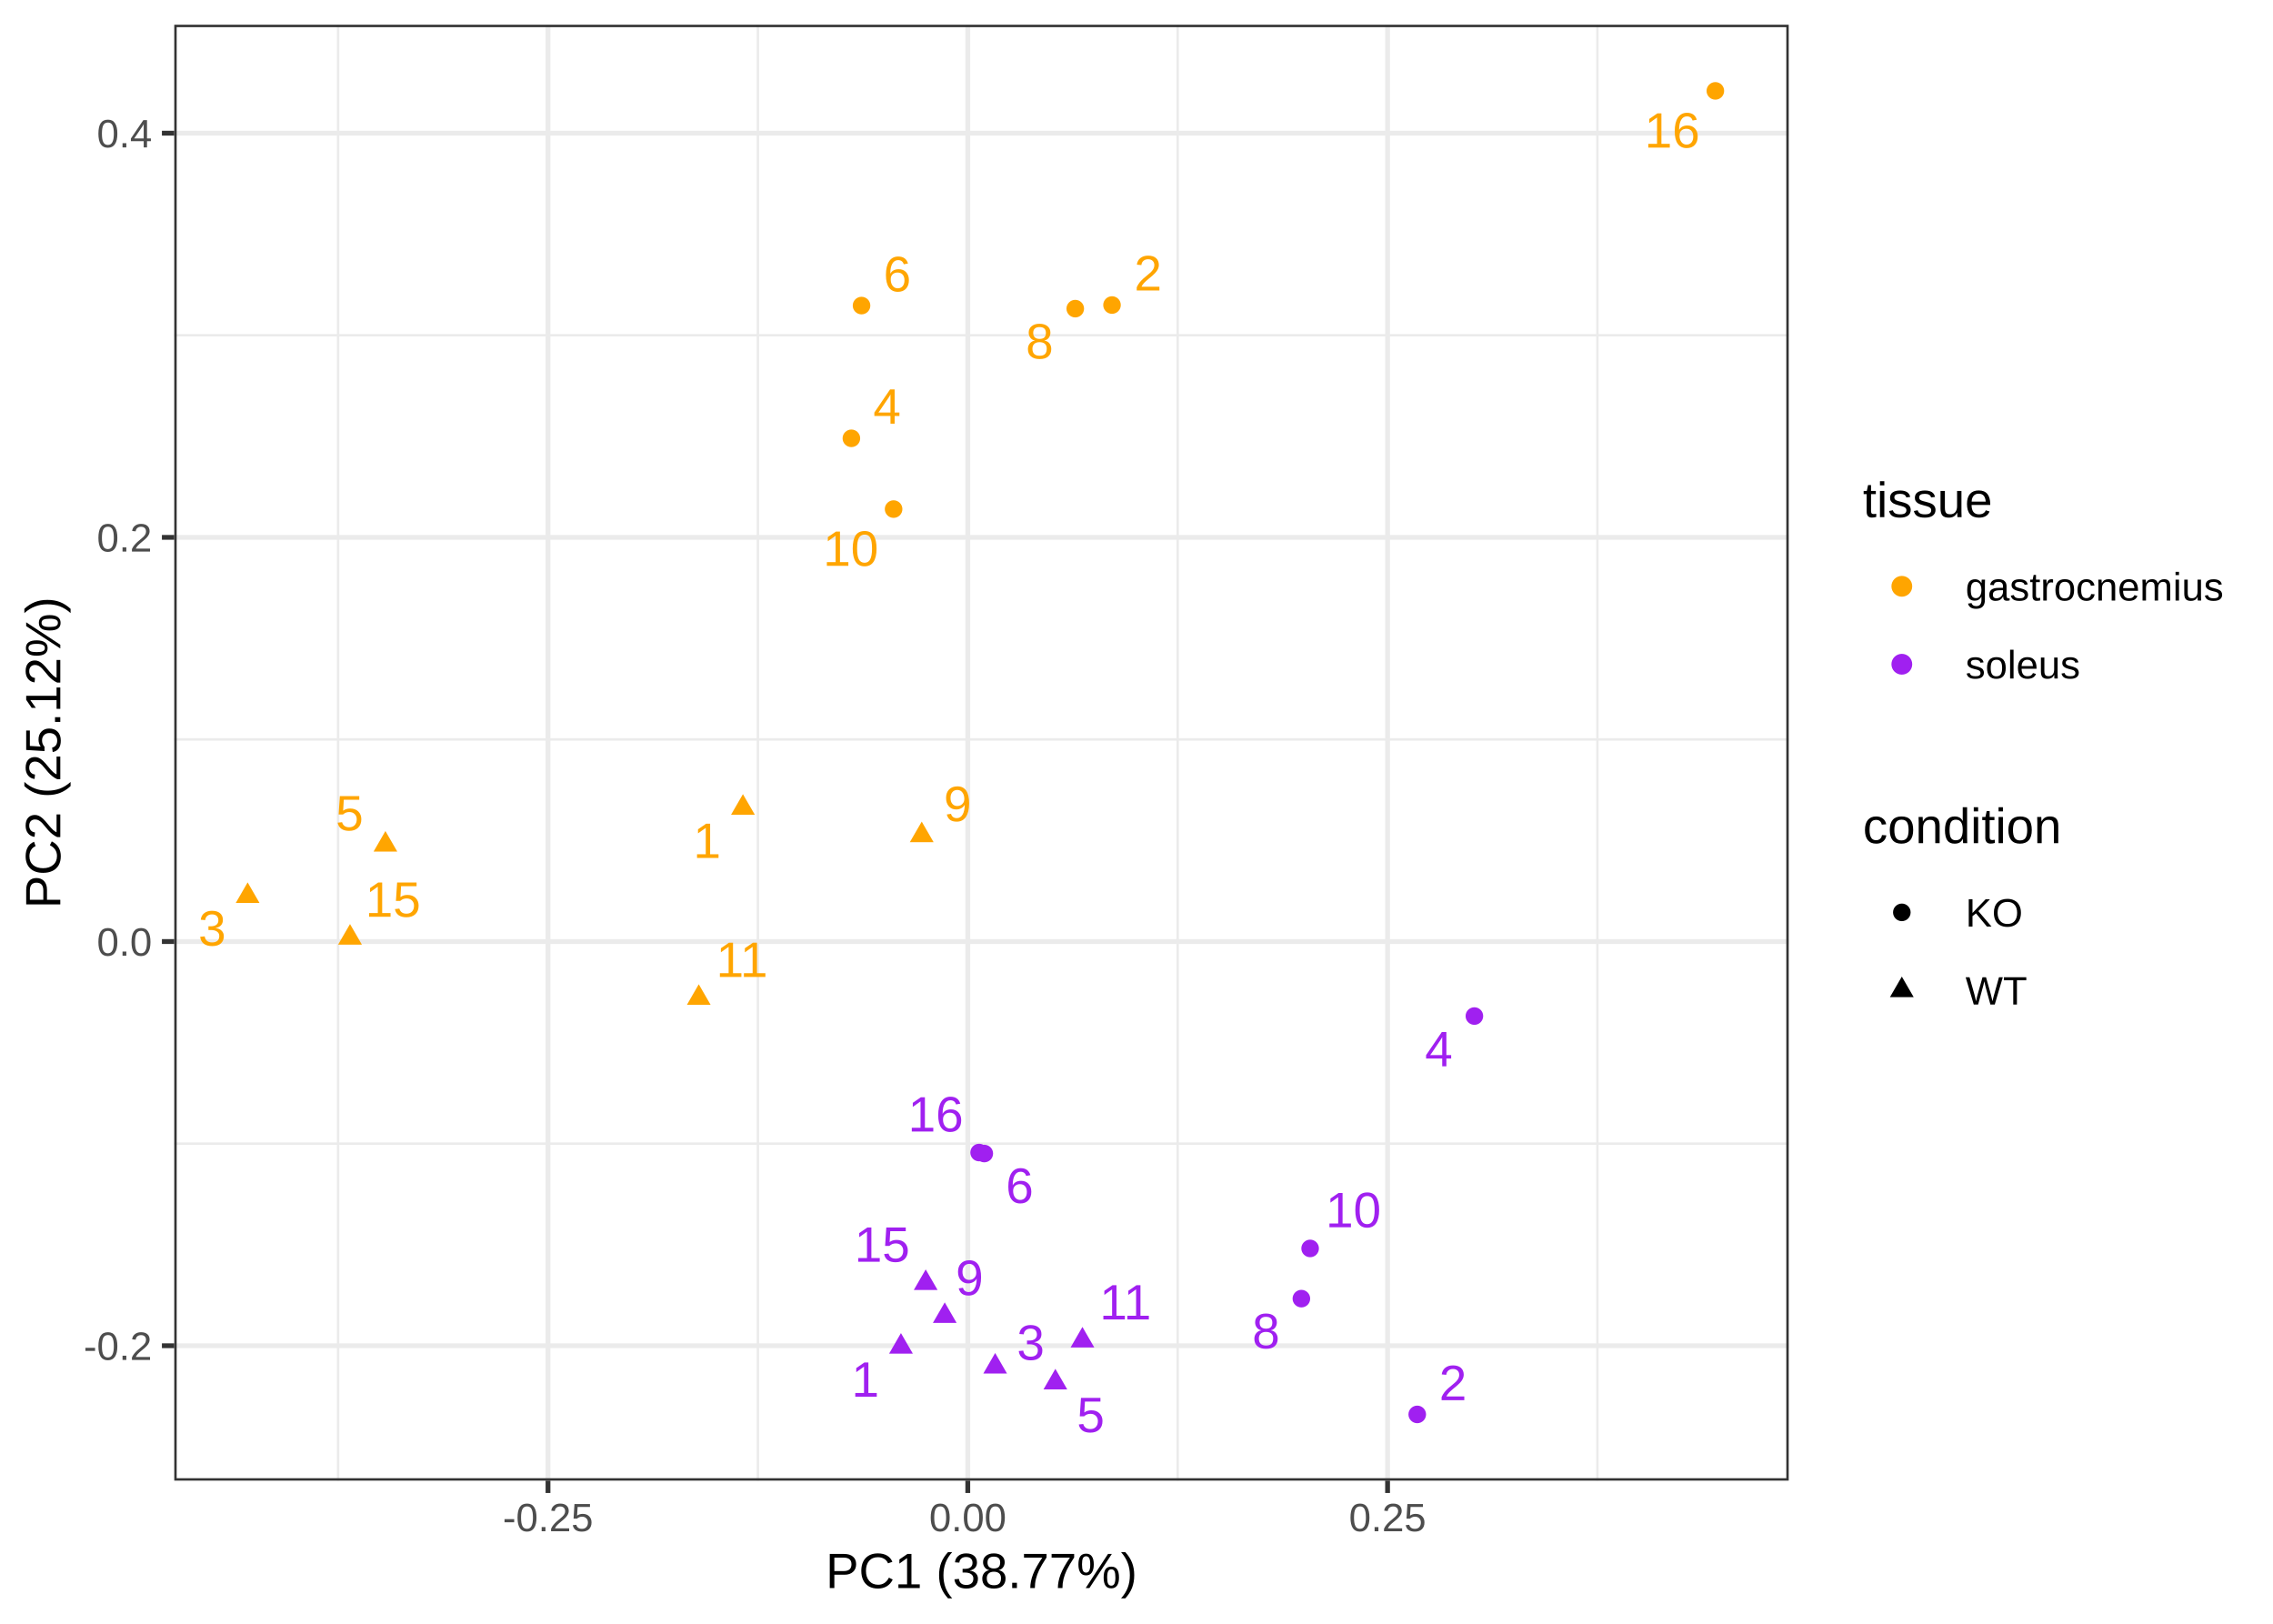
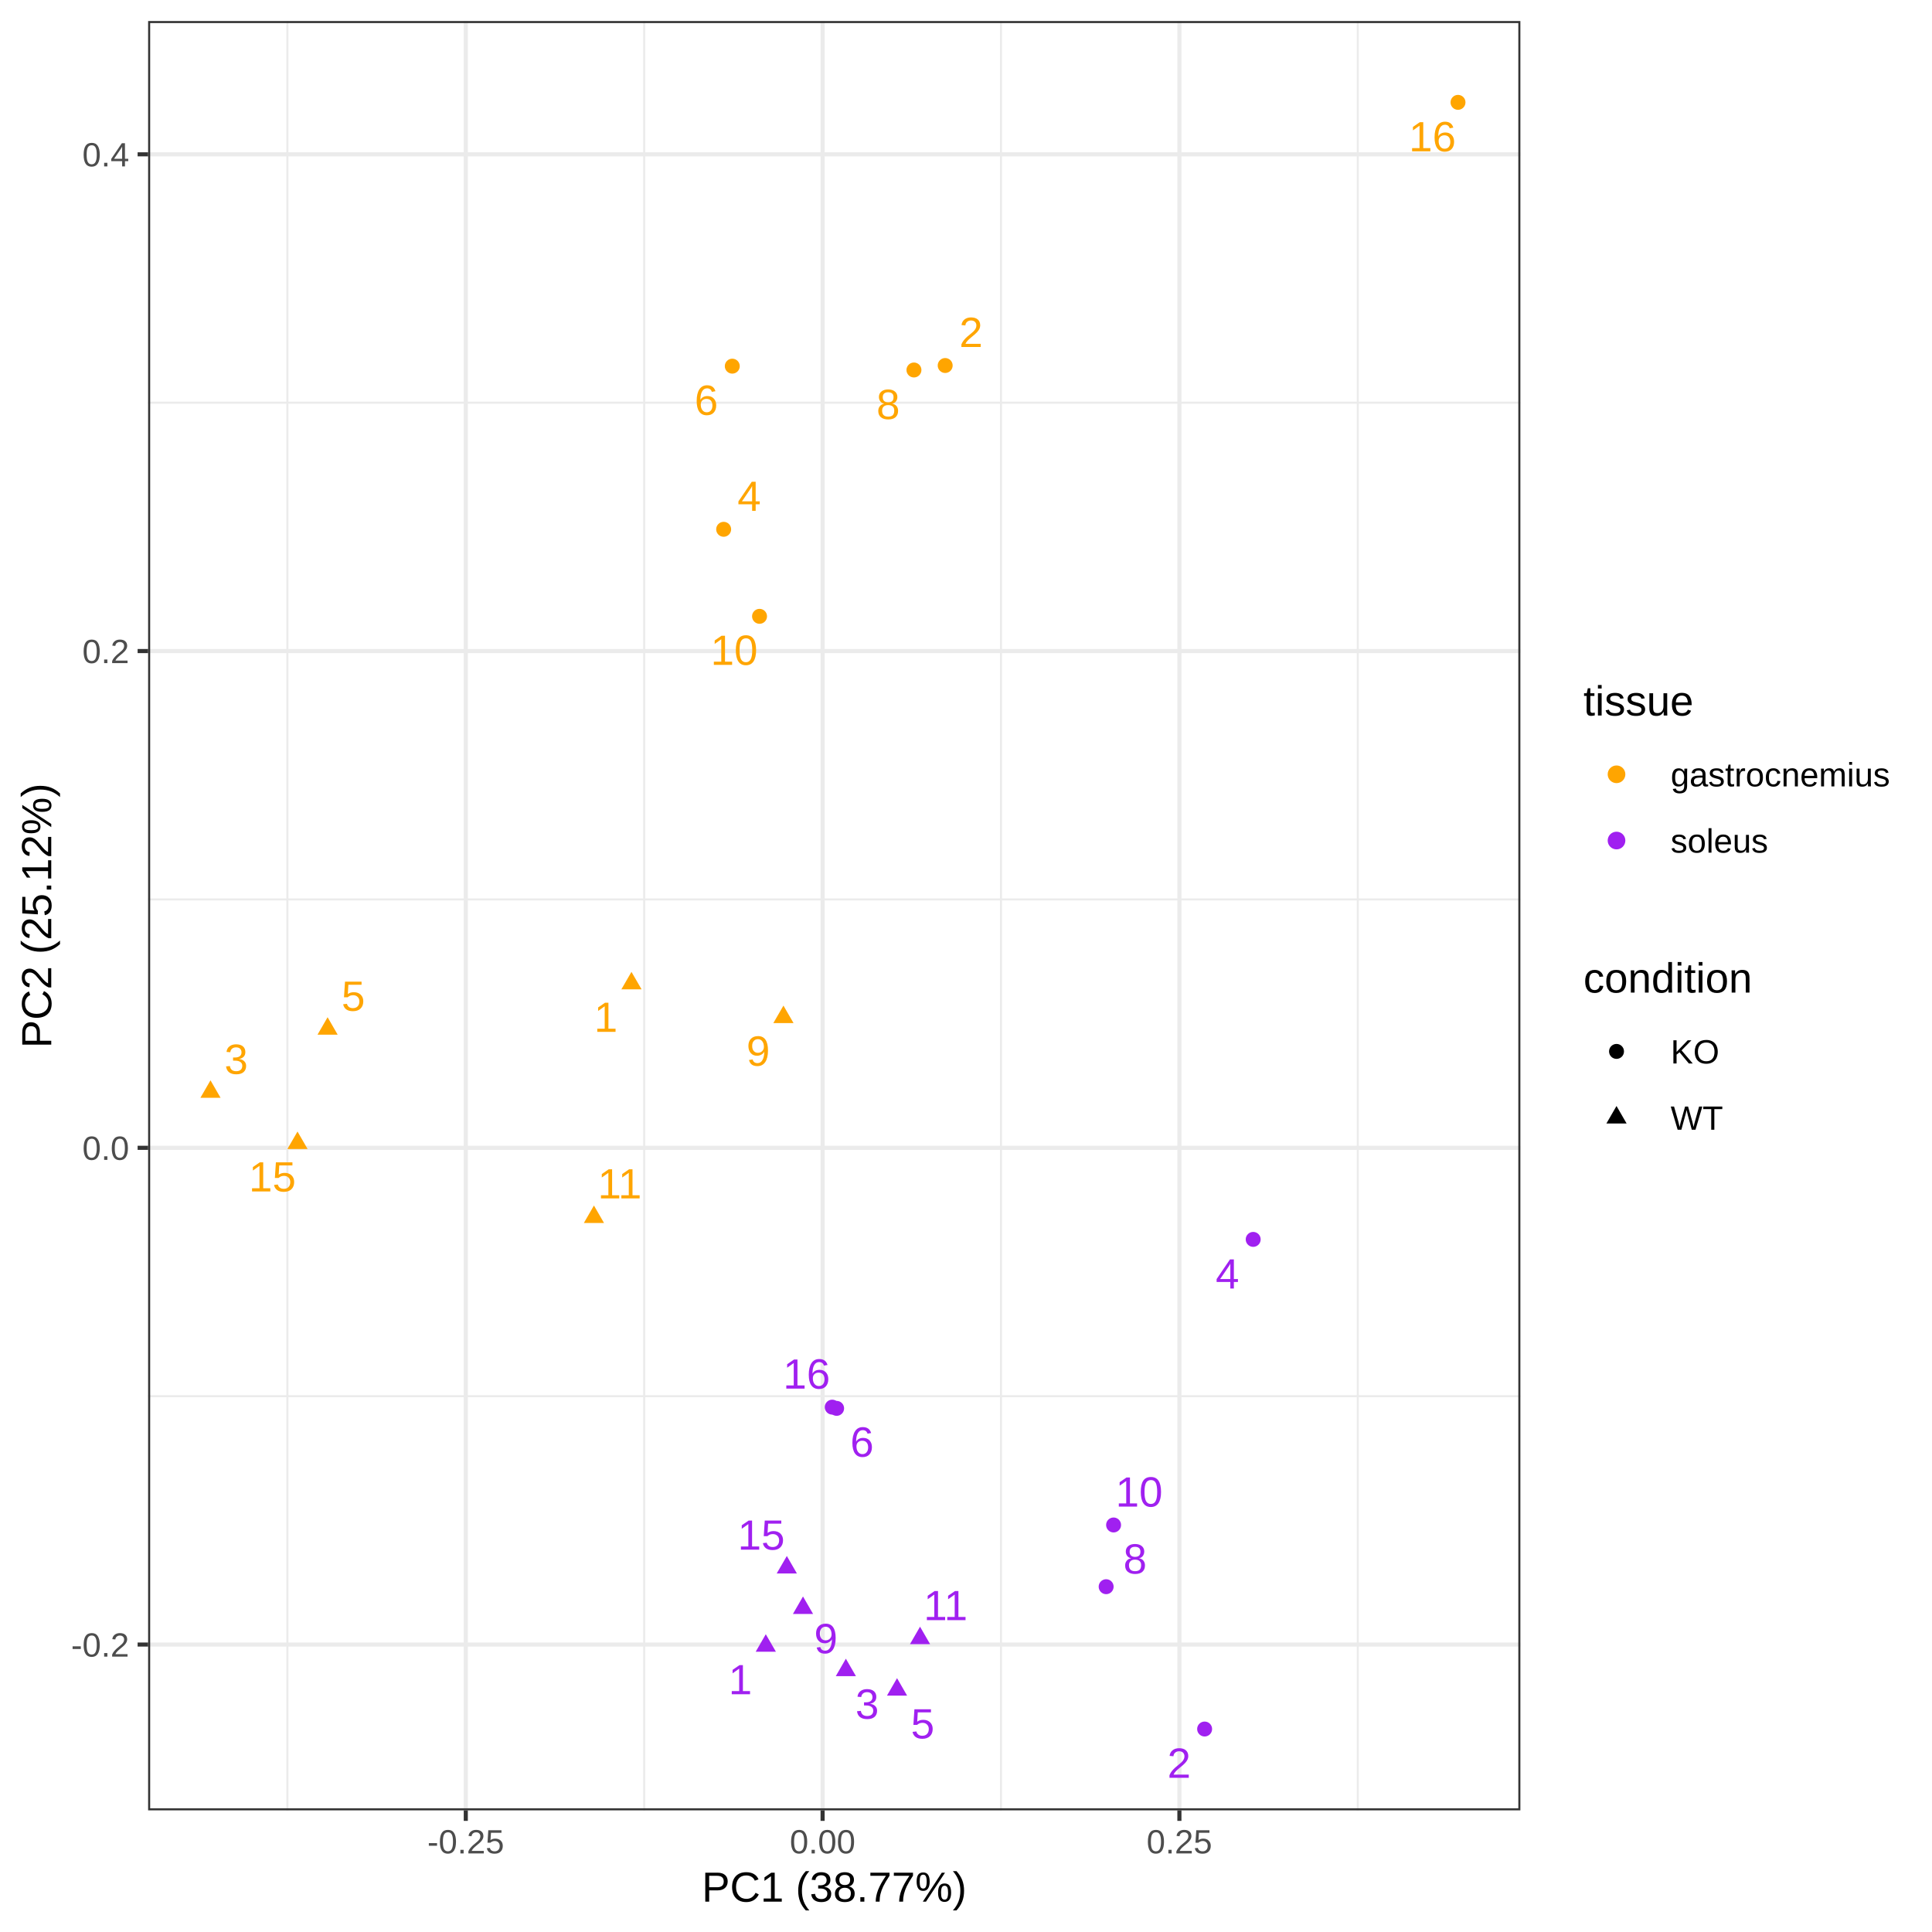
- <svg xmlns="http://www.w3.org/2000/svg" class="svglite" width="504.00pt" height="360.00pt" viewBox="0 0 504.00 360.00">
+ <svg xmlns="http://www.w3.org/2000/svg" class="svglite" width="504.00pt" height="504.00pt" viewBox="0 0 504.00 504.00">
  <defs>
    <style type="text/css">
    .svglite line, .svglite polyline, .svglite polygon, .svglite path, .svglite rect, .svglite circle {
      fill: none;
      stroke: #000000;
      stroke-linecap: round;
      stroke-linejoin: round;
      stroke-miterlimit: 10.00;
    }
    .svglite text {
      white-space: pre;
    }
  </style>
  </defs>
  <rect width="100%" height="100%" style="stroke: none; fill: #FFFFFF;" />
  <defs>
-     <clipPath id="cpMC4wMHw1MDQuMDB8MC4wMHwzNjAuMDA=">
-       <rect x="0.00" y="0.00" width="504.00" height="360.00" />
+     <clipPath id="cpMC4wMHw1MDQuMDB8MC4wMHw1MDQuMDA=">
+       <rect x="0.00" y="0.00" width="504.00" height="504.00" />
    </clipPath>
  </defs>
-   <g clip-path="url(#cpMC4wMHw1MDQuMDB8MC4wMHwzNjAuMDA=)">
-     <rect x="0" y="0.00" width="504.00" height="360.00" style="stroke-width: 1.07; stroke: #FFFFFF; fill: #FFFFFF;" />
+   <g clip-path="url(#cpMC4wMHw1MDQuMDB8MC4wMHw1MDQuMDA=)">
+     <rect x="0" y="0.00" width="504.00" height="504.00" style="stroke-width: 1.07; stroke: #FFFFFF; fill: #FFFFFF;" />
  </g>
  <defs>
-     <clipPath id="cpMzguNjR8Mzk2LjYyfDUuNDh8MzI4LjI3">
-       <rect x="38.64" y="5.48" width="357.98" height="322.79" />
+     <clipPath id="cpMzguNjR8Mzk2LjYyfDUuNDh8NDcyLjI3">
+       <rect x="38.64" y="5.48" width="357.98" height="466.79" />
    </clipPath>
  </defs>
-   <g clip-path="url(#cpMzguNjR8Mzk2LjYyfDUuNDh8MzI4LjI3)">
-     <rect x="38.64" y="5.48" width="357.98" height="322.79" style="stroke-width: 1.07; stroke: none; fill: #FFFFFF;" />
-     <polyline points="38.64,253.55 396.62,253.55 " style="stroke-width: 0.53; stroke: #EBEBEB; stroke-linecap: butt;" />
-     <polyline points="38.64,163.94 396.62,163.94 " style="stroke-width: 0.53; stroke: #EBEBEB; stroke-linecap: butt;" />
-     <polyline points="38.64,74.33 396.62,74.33 " style="stroke-width: 0.53; stroke: #EBEBEB; stroke-linecap: butt;" />
-     <polyline points="74.97,328.27 74.97,5.48 " style="stroke-width: 0.53; stroke: #EBEBEB; stroke-linecap: butt;" />
-     <polyline points="168.05,328.27 168.05,5.48 " style="stroke-width: 0.53; stroke: #EBEBEB; stroke-linecap: butt;" />
-     <polyline points="261.13,328.27 261.13,5.48 " style="stroke-width: 0.53; stroke: #EBEBEB; stroke-linecap: butt;" />
-     <polyline points="354.20,328.27 354.20,5.48 " style="stroke-width: 0.53; stroke: #EBEBEB; stroke-linecap: butt;" />
-     <polyline points="38.64,298.36 396.62,298.36 " style="stroke-width: 1.07; stroke: #EBEBEB; stroke-linecap: butt;" />
-     <polyline points="38.64,208.75 396.62,208.75 " style="stroke-width: 1.07; stroke: #EBEBEB; stroke-linecap: butt;" />
-     <polyline points="38.64,119.14 396.62,119.14 " style="stroke-width: 1.07; stroke: #EBEBEB; stroke-linecap: butt;" />
-     <polyline points="38.64,29.53 396.62,29.53 " style="stroke-width: 1.07; stroke: #EBEBEB; stroke-linecap: butt;" />
-     <polyline points="121.51,328.27 121.51,5.48 " style="stroke-width: 1.07; stroke: #EBEBEB; stroke-linecap: butt;" />
-     <polyline points="214.59,328.27 214.59,5.48 " style="stroke-width: 1.07; stroke: #EBEBEB; stroke-linecap: butt;" />
-     <polyline points="307.67,328.27 307.67,5.48 " style="stroke-width: 1.07; stroke: #EBEBEB; stroke-linecap: butt;" />
-     <polygon points="164.73,176.07 167.37,180.63 162.10,180.63 " style="stroke-width: 0.71; stroke: none; fill: #FFA500;" />
-     <polygon points="54.91,195.63 57.54,200.19 52.28,200.19 " style="stroke-width: 0.71; stroke: none; fill: #FFA500;" />
-     <polygon points="85.46,184.25 88.09,188.81 82.83,188.81 " style="stroke-width: 0.71; stroke: none; fill: #FFA500;" />
-     <polygon points="204.38,182.16 207.01,186.72 201.74,186.72 " style="stroke-width: 0.71; stroke: none; fill: #FFA500;" />
-     <polygon points="154.94,218.22 157.57,222.78 152.31,222.78 " style="stroke-width: 0.71; stroke: none; fill: #FFA500;" />
-     <polygon points="77.61,204.87 80.24,209.43 74.97,209.43 " style="stroke-width: 0.71; stroke: none; fill: #FFA500;" />
-     <circle cx="246.57" cy="67.63" r="1.95" style="stroke-width: 0.71; stroke: none; fill: #FFA500;" />
-     <circle cx="188.78" cy="97.18" r="1.95" style="stroke-width: 0.71; stroke: none; fill: #FFA500;" />
-     <circle cx="191.03" cy="67.75" r="1.95" style="stroke-width: 0.71; stroke: none; fill: #FFA500;" />
-     <circle cx="238.42" cy="68.43" r="1.95" style="stroke-width: 0.71; stroke: none; fill: #FFA500;" />
-     <circle cx="198.14" cy="112.87" r="1.95" style="stroke-width: 0.71; stroke: none; fill: #FFA500;" />
-     <circle cx="380.35" cy="20.15" r="1.95" style="stroke-width: 0.71; stroke: none; fill: #FFA500;" />
-     <polygon points="199.77,295.56 202.41,300.12 197.14,300.12 " style="stroke-width: 0.71; stroke: none; fill: #A020F0;" />
-     <polygon points="220.66,299.97 223.29,304.53 218.03,304.53 " style="stroke-width: 0.71; stroke: none; fill: #A020F0;" />
-     <polygon points="234.01,303.48 236.64,308.04 231.38,308.04 " style="stroke-width: 0.71; stroke: none; fill: #A020F0;" />
-     <polygon points="209.48,288.75 212.11,293.30 206.85,293.30 " style="stroke-width: 0.71; stroke: none; fill: #A020F0;" />
-     <polygon points="240.01,294.19 242.64,298.75 237.38,298.75 " style="stroke-width: 0.71; stroke: none; fill: #A020F0;" />
-     <polygon points="205.26,281.44 207.89,286.00 202.62,286.00 " style="stroke-width: 0.71; stroke: none; fill: #A020F0;" />
-     <circle cx="314.25" cy="313.59" r="1.95" style="stroke-width: 0.71; stroke: none; fill: #A020F0;" />
-     <circle cx="326.92" cy="225.27" r="1.95" style="stroke-width: 0.71; stroke: none; fill: #A020F0;" />
-     <circle cx="218.25" cy="255.75" r="1.95" style="stroke-width: 0.71; stroke: none; fill: #A020F0;" />
-     <circle cx="288.56" cy="287.92" r="1.95" style="stroke-width: 0.71; stroke: none; fill: #A020F0;" />
-     <circle cx="290.50" cy="276.79" r="1.95" style="stroke-width: 0.71; stroke: none; fill: #A020F0;" />
-     <circle cx="217.10" cy="255.53" r="1.95" style="stroke-width: 0.71; stroke: none; fill: #A020F0;" />
-     <text x="156.78" y="190.22" text-anchor="middle" style="font-size: 11.04px;fill: #FFA500; font-family: &quot;Arial&quot;;" textLength="6.13px" lengthAdjust="spacingAndGlyphs">1</text>
-     <text x="47.04" y="209.65" text-anchor="middle" style="font-size: 11.04px;fill: #FFA500; font-family: &quot;Arial&quot;;" textLength="6.13px" lengthAdjust="spacingAndGlyphs">3</text>
-     <text x="77.50" y="184.10" text-anchor="middle" style="font-size: 11.04px;fill: #FFA500; font-family: &quot;Arial&quot;;" textLength="6.13px" lengthAdjust="spacingAndGlyphs">5</text>
-     <text x="212.33" y="182.06" text-anchor="middle" style="font-size: 11.04px;fill: #FFA500; font-family: &quot;Arial&quot;;" textLength="6.13px" lengthAdjust="spacingAndGlyphs">9</text>
-     <text x="164.51" y="216.59" text-anchor="middle" style="font-size: 11.04px;fill: #FFA500; font-family: &quot;Arial&quot;;" textLength="12.27px" lengthAdjust="spacingAndGlyphs">11</text>
-     <text x="87.13" y="203.26" text-anchor="middle" style="font-size: 11.04px;fill: #FFA500; font-family: &quot;Arial&quot;;" textLength="12.27px" lengthAdjust="spacingAndGlyphs">15</text>
-     <text x="254.56" y="64.40" text-anchor="middle" style="font-size: 11.04px;fill: #FFA500; font-family: &quot;Arial&quot;;" textLength="6.13px" lengthAdjust="spacingAndGlyphs">2</text>
-     <text x="196.69" y="93.94" text-anchor="middle" style="font-size: 11.04px;fill: #FFA500; font-family: &quot;Arial&quot;;" textLength="6.13px" lengthAdjust="spacingAndGlyphs">4</text>
-     <text x="198.95" y="64.59" text-anchor="middle" style="font-size: 11.04px;fill: #FFA500; font-family: &quot;Arial&quot;;" textLength="6.13px" lengthAdjust="spacingAndGlyphs">6</text>
-     <text x="230.51" y="79.50" text-anchor="middle" style="font-size: 11.04px;fill: #FFA500; font-family: &quot;Arial&quot;;" textLength="6.13px" lengthAdjust="spacingAndGlyphs">8</text>
-     <text x="188.64" y="125.45" text-anchor="middle" style="font-size: 11.04px;fill: #FFA500; font-family: &quot;Arial&quot;;" textLength="12.27px" lengthAdjust="spacingAndGlyphs">10</text>
-     <text x="370.78" y="32.73" text-anchor="middle" style="font-size: 11.04px;fill: #FFA500; font-family: &quot;Arial&quot;;" textLength="12.27px" lengthAdjust="spacingAndGlyphs">16</text>
-     <text x="191.87" y="309.67" text-anchor="middle" style="font-size: 11.04px;fill: #A020F0; font-family: &quot;Arial&quot;;" textLength="6.13px" lengthAdjust="spacingAndGlyphs">1</text>
-     <text x="228.54" y="301.49" text-anchor="middle" style="font-size: 11.04px;fill: #A020F0; font-family: &quot;Arial&quot;;" textLength="6.13px" lengthAdjust="spacingAndGlyphs">3</text>
-     <text x="241.84" y="317.52" text-anchor="middle" style="font-size: 11.04px;fill: #A020F0; font-family: &quot;Arial&quot;;" textLength="6.13px" lengthAdjust="spacingAndGlyphs">5</text>
-     <text x="214.98" y="287.13" text-anchor="middle" style="font-size: 11.04px;fill: #A020F0; font-family: &quot;Arial&quot;;" textLength="6.13px" lengthAdjust="spacingAndGlyphs">9</text>
-     <text x="249.54" y="292.54" text-anchor="middle" style="font-size: 11.04px;fill: #A020F0; font-family: &quot;Arial&quot;;" textLength="12.27px" lengthAdjust="spacingAndGlyphs">11</text>
-     <text x="195.60" y="279.74" text-anchor="middle" style="font-size: 11.04px;fill: #A020F0; font-family: &quot;Arial&quot;;" textLength="12.27px" lengthAdjust="spacingAndGlyphs">15</text>
-     <text x="322.16" y="310.44" text-anchor="middle" style="font-size: 11.04px;fill: #A020F0; font-family: &quot;Arial&quot;;" textLength="6.13px" lengthAdjust="spacingAndGlyphs">2</text>
-     <text x="319.03" y="236.41" text-anchor="middle" style="font-size: 11.04px;fill: #A020F0; font-family: &quot;Arial&quot;;" textLength="6.13px" lengthAdjust="spacingAndGlyphs">4</text>
-     <text x="226.09" y="266.71" text-anchor="middle" style="font-size: 11.04px;fill: #A020F0; font-family: &quot;Arial&quot;;" textLength="6.13px" lengthAdjust="spacingAndGlyphs">6</text>
-     <text x="280.72" y="298.94" text-anchor="middle" style="font-size: 11.04px;fill: #A020F0; font-family: &quot;Arial&quot;;" textLength="6.13px" lengthAdjust="spacingAndGlyphs">8</text>
-     <text x="300.08" y="272.09" text-anchor="middle" style="font-size: 11.04px;fill: #A020F0; font-family: &quot;Arial&quot;;" textLength="12.27px" lengthAdjust="spacingAndGlyphs">10</text>
-     <text x="207.47" y="250.87" text-anchor="middle" style="font-size: 11.04px;fill: #A020F0; font-family: &quot;Arial&quot;;" textLength="12.27px" lengthAdjust="spacingAndGlyphs">16</text>
-     <rect x="38.64" y="5.48" width="357.98" height="322.79" style="stroke-width: 1.07; stroke: #333333;" />
+   <g clip-path="url(#cpMzguNjR8Mzk2LjYyfDUuNDh8NDcyLjI3)">
+     <rect x="38.64" y="5.48" width="357.98" height="466.79" style="stroke-width: 1.07; stroke: none; fill: #FFFFFF;" />
+     <polyline points="38.64,364.22 396.62,364.22 " style="stroke-width: 0.53; stroke: #EBEBEB; stroke-linecap: butt;" />
+     <polyline points="38.64,234.63 396.62,234.63 " style="stroke-width: 0.53; stroke: #EBEBEB; stroke-linecap: butt;" />
+     <polyline points="38.64,105.05 396.62,105.05 " style="stroke-width: 0.53; stroke: #EBEBEB; stroke-linecap: butt;" />
+     <polyline points="74.97,472.27 74.97,5.48 " style="stroke-width: 0.53; stroke: #EBEBEB; stroke-linecap: butt;" />
+     <polyline points="168.05,472.27 168.05,5.48 " style="stroke-width: 0.53; stroke: #EBEBEB; stroke-linecap: butt;" />
+     <polyline points="261.13,472.27 261.13,5.48 " style="stroke-width: 0.53; stroke: #EBEBEB; stroke-linecap: butt;" />
+     <polyline points="354.20,472.27 354.20,5.48 " style="stroke-width: 0.53; stroke: #EBEBEB; stroke-linecap: butt;" />
+     <polyline points="38.64,429.01 396.62,429.01 " style="stroke-width: 1.07; stroke: #EBEBEB; stroke-linecap: butt;" />
+     <polyline points="38.64,299.43 396.62,299.43 " style="stroke-width: 1.07; stroke: #EBEBEB; stroke-linecap: butt;" />
+     <polyline points="38.64,169.84 396.62,169.84 " style="stroke-width: 1.07; stroke: #EBEBEB; stroke-linecap: butt;" />
+     <polyline points="38.64,40.26 396.62,40.26 " style="stroke-width: 1.07; stroke: #EBEBEB; stroke-linecap: butt;" />
+     <polyline points="121.51,472.27 121.51,5.48 " style="stroke-width: 1.07; stroke: #EBEBEB; stroke-linecap: butt;" />
+     <polyline points="214.59,472.27 214.59,5.48 " style="stroke-width: 1.07; stroke: #EBEBEB; stroke-linecap: butt;" />
+     <polyline points="307.67,472.27 307.67,5.48 " style="stroke-width: 1.07; stroke: #EBEBEB; stroke-linecap: butt;" />
+     <polygon points="164.73,253.53 167.37,258.09 162.10,258.09 " style="stroke-width: 0.71; stroke: none; fill: #FFA500;" />
+     <polygon points="54.91,281.82 57.54,286.38 52.28,286.38 " style="stroke-width: 0.71; stroke: none; fill: #FFA500;" />
+     <polygon points="85.46,265.36 88.09,269.92 82.83,269.92 " style="stroke-width: 0.71; stroke: none; fill: #FFA500;" />
+     <polygon points="204.38,262.33 207.01,266.89 201.74,266.89 " style="stroke-width: 0.71; stroke: none; fill: #FFA500;" />
+     <polygon points="154.94,314.48 157.57,319.04 152.31,319.04 " style="stroke-width: 0.71; stroke: none; fill: #FFA500;" />
+     <polygon points="77.61,295.18 80.24,299.74 74.97,299.74 " style="stroke-width: 0.71; stroke: none; fill: #FFA500;" />
+     <circle cx="246.57" cy="95.35" r="1.95" style="stroke-width: 0.71; stroke: none; fill: #FFA500;" />
+     <circle cx="188.78" cy="138.08" r="1.95" style="stroke-width: 0.71; stroke: none; fill: #FFA500;" />
+     <circle cx="191.03" cy="95.52" r="1.95" style="stroke-width: 0.71; stroke: none; fill: #FFA500;" />
+     <circle cx="238.42" cy="96.52" r="1.95" style="stroke-width: 0.71; stroke: none; fill: #FFA500;" />
+     <circle cx="198.14" cy="160.78" r="1.95" style="stroke-width: 0.71; stroke: none; fill: #FFA500;" />
+     <circle cx="380.35" cy="26.70" r="1.95" style="stroke-width: 0.71; stroke: none; fill: #FFA500;" />
+     <polygon points="199.77,426.32 202.41,430.88 197.14,430.88 " style="stroke-width: 0.71; stroke: none; fill: #A020F0;" />
+     <polygon points="220.66,432.70 223.29,437.26 218.03,437.26 " style="stroke-width: 0.71; stroke: none; fill: #A020F0;" />
+     <polygon points="234.01,437.78 236.64,442.34 231.38,442.34 " style="stroke-width: 0.71; stroke: none; fill: #A020F0;" />
+     <polygon points="209.48,416.47 212.11,421.03 206.85,421.03 " style="stroke-width: 0.71; stroke: none; fill: #A020F0;" />
+     <polygon points="240.01,424.35 242.64,428.91 237.38,428.91 " style="stroke-width: 0.71; stroke: none; fill: #A020F0;" />
+     <polygon points="205.26,405.91 207.89,410.47 202.62,410.47 " style="stroke-width: 0.71; stroke: none; fill: #A020F0;" />
+     <circle cx="314.25" cy="451.05" r="1.95" style="stroke-width: 0.71; stroke: none; fill: #A020F0;" />
+     <circle cx="326.92" cy="323.32" r="1.95" style="stroke-width: 0.71; stroke: none; fill: #A020F0;" />
+     <circle cx="218.25" cy="367.40" r="1.95" style="stroke-width: 0.71; stroke: none; fill: #A020F0;" />
+     <circle cx="288.56" cy="413.92" r="1.95" style="stroke-width: 0.71; stroke: none; fill: #A020F0;" />
+     <circle cx="290.50" cy="397.82" r="1.95" style="stroke-width: 0.71; stroke: none; fill: #A020F0;" />
+     <circle cx="217.10" cy="367.08" r="1.95" style="stroke-width: 0.71; stroke: none; fill: #A020F0;" />
+     <text x="158.04" y="269.18" text-anchor="middle" style="font-size: 11.04px;fill: #FFA500; font-family: &quot;Arial&quot;;" textLength="6.13px" lengthAdjust="spacingAndGlyphs">1</text>
+     <text x="61.62" y="280.15" text-anchor="middle" style="font-size: 11.04px;fill: #FFA500; font-family: &quot;Arial&quot;;" textLength="6.13px" lengthAdjust="spacingAndGlyphs">3</text>
+     <text x="92.15" y="263.68" text-anchor="middle" style="font-size: 11.04px;fill: #FFA500; font-family: &quot;Arial&quot;;" textLength="6.13px" lengthAdjust="spacingAndGlyphs">5</text>
+     <text x="197.79" y="278.01" text-anchor="middle" style="font-size: 11.04px;fill: #FFA500; font-family: &quot;Arial&quot;;" textLength="6.13px" lengthAdjust="spacingAndGlyphs">9</text>
+     <text x="161.66" y="312.63" text-anchor="middle" style="font-size: 11.04px;fill: #FFA500; font-family: &quot;Arial&quot;;" textLength="12.27px" lengthAdjust="spacingAndGlyphs">11</text>
+     <text x="71.05" y="310.81" text-anchor="middle" style="font-size: 11.04px;fill: #FFA500; font-family: &quot;Arial&quot;;" textLength="12.27px" lengthAdjust="spacingAndGlyphs">15</text>
+     <text x="253.31" y="90.52" text-anchor="middle" style="font-size: 11.04px;fill: #FFA500; font-family: &quot;Arial&quot;;" textLength="6.13px" lengthAdjust="spacingAndGlyphs">2</text>
+     <text x="195.45" y="133.27" text-anchor="middle" style="font-size: 11.04px;fill: #FFA500; font-family: &quot;Arial&quot;;" textLength="6.13px" lengthAdjust="spacingAndGlyphs">4</text>
+     <text x="184.25" y="108.23" text-anchor="middle" style="font-size: 11.04px;fill: #FFA500; font-family: &quot;Arial&quot;;" textLength="6.13px" lengthAdjust="spacingAndGlyphs">6</text>
+     <text x="231.70" y="109.31" text-anchor="middle" style="font-size: 11.04px;fill: #FFA500; font-family: &quot;Arial&quot;;" textLength="6.13px" lengthAdjust="spacingAndGlyphs">8</text>
+     <text x="191.52" y="173.44" text-anchor="middle" style="font-size: 11.04px;fill: #FFA500; font-family: &quot;Arial&quot;;" textLength="12.27px" lengthAdjust="spacingAndGlyphs">10</text>
+     <text x="373.67" y="39.47" text-anchor="middle" style="font-size: 11.04px;fill: #FFA500; font-family: &quot;Arial&quot;;" textLength="12.27px" lengthAdjust="spacingAndGlyphs">16</text>
+     <text x="193.12" y="441.98" text-anchor="middle" style="font-size: 11.04px;fill: #A020F0; font-family: &quot;Arial&quot;;" textLength="6.13px" lengthAdjust="spacingAndGlyphs">1</text>
+     <text x="226.22" y="448.36" text-anchor="middle" style="font-size: 11.04px;fill: #A020F0; font-family: &quot;Arial&quot;;" textLength="6.13px" lengthAdjust="spacingAndGlyphs">3</text>
+     <text x="240.69" y="453.49" text-anchor="middle" style="font-size: 11.04px;fill: #A020F0; font-family: &quot;Arial&quot;;" textLength="6.13px" lengthAdjust="spacingAndGlyphs">5</text>
+     <text x="215.44" y="431.28" text-anchor="middle" style="font-size: 11.04px;fill: #A020F0; font-family: &quot;Arial&quot;;" textLength="6.13px" lengthAdjust="spacingAndGlyphs">9</text>
+     <text x="246.68" y="422.65" text-anchor="middle" style="font-size: 11.04px;fill: #A020F0; font-family: &quot;Arial&quot;;" textLength="12.27px" lengthAdjust="spacingAndGlyphs">11</text>
+     <text x="198.58" y="404.26" text-anchor="middle" style="font-size: 11.04px;fill: #A020F0; font-family: &quot;Arial&quot;;" textLength="12.27px" lengthAdjust="spacingAndGlyphs">15</text>
+     <text x="307.59" y="463.77" text-anchor="middle" style="font-size: 11.04px;fill: #A020F0; font-family: &quot;Arial&quot;;" textLength="6.13px" lengthAdjust="spacingAndGlyphs">2</text>
+     <text x="320.20" y="336.14" text-anchor="middle" style="font-size: 11.04px;fill: #A020F0; font-family: &quot;Arial&quot;;" textLength="6.13px" lengthAdjust="spacingAndGlyphs">4</text>
+     <text x="224.87" y="380.01" text-anchor="middle" style="font-size: 11.04px;fill: #A020F0; font-family: &quot;Arial&quot;;" textLength="6.13px" lengthAdjust="spacingAndGlyphs">6</text>
+     <text x="296.10" y="410.50" text-anchor="middle" style="font-size: 11.04px;fill: #A020F0; font-family: &quot;Arial&quot;;" textLength="6.13px" lengthAdjust="spacingAndGlyphs">8</text>
+     <text x="297.16" y="393.02" text-anchor="middle" style="font-size: 11.04px;fill: #A020F0; font-family: &quot;Arial&quot;;" textLength="12.27px" lengthAdjust="spacingAndGlyphs">10</text>
+     <text x="210.42" y="362.25" text-anchor="middle" style="font-size: 11.04px;fill: #A020F0; font-family: &quot;Arial&quot;;" textLength="12.27px" lengthAdjust="spacingAndGlyphs">16</text>
+     <rect x="38.64" y="5.48" width="357.98" height="466.79" style="stroke-width: 1.07; stroke: #333333;" />
  </g>
-   <g clip-path="url(#cpMC4wMHw1MDQuMDB8MC4wMHwzNjAuMDA=)">
-     <text x="33.71" y="301.51" text-anchor="end" style="font-size: 8.80px;fill: #4D4D4D; font-family: &quot;Arial&quot;;" textLength="15.16px" lengthAdjust="spacingAndGlyphs">-0.2</text>
-     <text x="33.71" y="211.90" text-anchor="end" style="font-size: 8.80px;fill: #4D4D4D; font-family: &quot;Arial&quot;;" textLength="12.23px" lengthAdjust="spacingAndGlyphs">0.0</text>
-     <text x="33.71" y="122.29" text-anchor="end" style="font-size: 8.80px;fill: #4D4D4D; font-family: &quot;Arial&quot;;" textLength="12.23px" lengthAdjust="spacingAndGlyphs">0.2</text>
-     <text x="33.71" y="32.68" text-anchor="end" style="font-size: 8.80px;fill: #4D4D4D; font-family: &quot;Arial&quot;;" textLength="12.23px" lengthAdjust="spacingAndGlyphs">0.4</text>
-     <polyline points="35.90,298.36 38.64,298.36 " style="stroke-width: 1.07; stroke: #333333; stroke-linecap: butt;" />
-     <polyline points="35.90,208.75 38.64,208.75 " style="stroke-width: 1.07; stroke: #333333; stroke-linecap: butt;" />
-     <polyline points="35.90,119.14 38.64,119.14 " style="stroke-width: 1.07; stroke: #333333; stroke-linecap: butt;" />
-     <polyline points="35.90,29.53 38.64,29.53 " style="stroke-width: 1.07; stroke: #333333; stroke-linecap: butt;" />
-     <polyline points="121.51,331.01 121.51,328.27 " style="stroke-width: 1.07; stroke: #333333; stroke-linecap: butt;" />
-     <polyline points="214.59,331.01 214.59,328.27 " style="stroke-width: 1.07; stroke: #333333; stroke-linecap: butt;" />
-     <polyline points="307.67,331.01 307.67,328.27 " style="stroke-width: 1.07; stroke: #333333; stroke-linecap: butt;" />
-     <text x="121.51" y="339.50" text-anchor="middle" style="font-size: 8.80px;fill: #4D4D4D; font-family: &quot;Arial&quot;;" textLength="20.06px" lengthAdjust="spacingAndGlyphs">-0.25</text>
-     <text x="214.59" y="339.50" text-anchor="middle" style="font-size: 8.80px;fill: #4D4D4D; font-family: &quot;Arial&quot;;" textLength="17.13px" lengthAdjust="spacingAndGlyphs">0.00</text>
-     <text x="307.67" y="339.50" text-anchor="middle" style="font-size: 8.80px;fill: #4D4D4D; font-family: &quot;Arial&quot;;" textLength="17.13px" lengthAdjust="spacingAndGlyphs">0.25</text>
-     <text x="217.63" y="352.09" text-anchor="middle" style="font-size: 11.00px; font-family: &quot;Arial&quot;;" textLength="69.09px" lengthAdjust="spacingAndGlyphs">PC1 (38.77%)</text>
-     <text transform="translate(13.37,166.87) rotate(-90)" text-anchor="middle" style="font-size: 11.00px; font-family: &quot;Arial&quot;;" textLength="69.09px" lengthAdjust="spacingAndGlyphs">PC2 (25.12%)</text>
-     <rect x="407.58" y="100.07" width="90.94" height="61.32" style="stroke-width: 1.07; stroke: none; fill: #FFFFFF;" />
-     <text x="413.06" y="114.66" style="font-size: 11.00px; font-family: &quot;Arial&quot;;" textLength="28.74px" lengthAdjust="spacingAndGlyphs">tissue</text>
-     <rect x="413.06" y="121.35" width="17.28" height="17.28" style="stroke-width: 1.07; stroke: none; fill: #FFFFFF;" />
-     <circle cx="421.70" cy="129.99" r="1.95" style="stroke-width: 0.71; stroke: #FFA500; fill: #FFA500;" />
-     <rect x="413.06" y="138.63" width="17.28" height="17.28" style="stroke-width: 1.07; stroke: none; fill: #FFFFFF;" />
-     <circle cx="421.70" cy="147.27" r="1.95" style="stroke-width: 0.71; stroke: #A020F0; fill: #A020F0;" />
-     <text x="435.82" y="133.15" style="font-size: 8.80px; font-family: &quot;Arial&quot;;" textLength="57.23px" lengthAdjust="spacingAndGlyphs">gastrocnemius</text>
-     <text x="435.82" y="150.43" style="font-size: 8.80px; font-family: &quot;Arial&quot;;" textLength="25.44px" lengthAdjust="spacingAndGlyphs">soleus</text>
-     <rect x="407.58" y="172.35" width="54.99" height="61.32" style="stroke-width: 1.07; stroke: none; fill: #FFFFFF;" />
-     <text x="413.06" y="186.94" style="font-size: 11.00px; font-family: &quot;Arial&quot;;" textLength="44.04px" lengthAdjust="spacingAndGlyphs">condition</text>
-     <rect x="413.06" y="193.64" width="17.28" height="17.28" style="stroke-width: 1.07; stroke: none; fill: #FFFFFF;" />
-     <circle cx="421.70" cy="202.28" r="1.95" style="stroke-width: 0.71; stroke: none; fill: #000000;" />
-     <rect x="413.06" y="210.92" width="17.28" height="17.28" style="stroke-width: 1.07; stroke: none; fill: #FFFFFF;" />
-     <polygon points="421.70,216.52 424.33,221.08 419.06,221.08 " style="stroke-width: 0.71; stroke: none; fill: #000000;" />
-     <text x="435.82" y="205.43" style="font-size: 8.80px; font-family: &quot;Arial&quot;;" textLength="12.71px" lengthAdjust="spacingAndGlyphs">KO</text>
-     <text x="435.82" y="222.71" style="font-size: 8.80px; font-family: &quot;Arial&quot;;" textLength="13.67px" lengthAdjust="spacingAndGlyphs">WT</text>
+   <g clip-path="url(#cpMC4wMHw1MDQuMDB8MC4wMHw1MDQuMDA=)">
+     <text x="33.71" y="432.17" text-anchor="end" style="font-size: 8.80px;fill: #4D4D4D; font-family: &quot;Arial&quot;;" textLength="15.16px" lengthAdjust="spacingAndGlyphs">-0.2</text>
+     <text x="33.71" y="302.58" text-anchor="end" style="font-size: 8.80px;fill: #4D4D4D; font-family: &quot;Arial&quot;;" textLength="12.23px" lengthAdjust="spacingAndGlyphs">0.0</text>
+     <text x="33.71" y="172.99" text-anchor="end" style="font-size: 8.80px;fill: #4D4D4D; font-family: &quot;Arial&quot;;" textLength="12.23px" lengthAdjust="spacingAndGlyphs">0.2</text>
+     <text x="33.71" y="43.41" text-anchor="end" style="font-size: 8.80px;fill: #4D4D4D; font-family: &quot;Arial&quot;;" textLength="12.23px" lengthAdjust="spacingAndGlyphs">0.4</text>
+     <polyline points="35.90,429.01 38.64,429.01 " style="stroke-width: 1.07; stroke: #333333; stroke-linecap: butt;" />
+     <polyline points="35.90,299.43 38.64,299.43 " style="stroke-width: 1.07; stroke: #333333; stroke-linecap: butt;" />
+     <polyline points="35.90,169.84 38.64,169.84 " style="stroke-width: 1.07; stroke: #333333; stroke-linecap: butt;" />
+     <polyline points="35.90,40.26 38.64,40.26 " style="stroke-width: 1.07; stroke: #333333; stroke-linecap: butt;" />
+     <polyline points="121.51,475.01 121.51,472.27 " style="stroke-width: 1.07; stroke: #333333; stroke-linecap: butt;" />
+     <polyline points="214.59,475.01 214.59,472.27 " style="stroke-width: 1.07; stroke: #333333; stroke-linecap: butt;" />
+     <polyline points="307.67,475.01 307.67,472.27 " style="stroke-width: 1.07; stroke: #333333; stroke-linecap: butt;" />
+     <text x="121.51" y="483.50" text-anchor="middle" style="font-size: 8.80px;fill: #4D4D4D; font-family: &quot;Arial&quot;;" textLength="20.06px" lengthAdjust="spacingAndGlyphs">-0.25</text>
+     <text x="214.59" y="483.50" text-anchor="middle" style="font-size: 8.80px;fill: #4D4D4D; font-family: &quot;Arial&quot;;" textLength="17.13px" lengthAdjust="spacingAndGlyphs">0.00</text>
+     <text x="307.67" y="483.50" text-anchor="middle" style="font-size: 8.80px;fill: #4D4D4D; font-family: &quot;Arial&quot;;" textLength="17.13px" lengthAdjust="spacingAndGlyphs">0.25</text>
+     <text x="217.63" y="496.09" text-anchor="middle" style="font-size: 11.00px; font-family: &quot;Arial&quot;;" textLength="69.09px" lengthAdjust="spacingAndGlyphs">PC1 (38.77%)</text>
+     <text transform="translate(13.37,238.87) rotate(-90)" text-anchor="middle" style="font-size: 11.00px; font-family: &quot;Arial&quot;;" textLength="69.09px" lengthAdjust="spacingAndGlyphs">PC2 (25.12%)</text>
+     <rect x="407.58" y="172.07" width="90.94" height="61.32" style="stroke-width: 1.07; stroke: none; fill: #FFFFFF;" />
+     <text x="413.06" y="186.66" style="font-size: 11.00px; font-family: &quot;Arial&quot;;" textLength="28.74px" lengthAdjust="spacingAndGlyphs">tissue</text>
+     <rect x="413.06" y="193.35" width="17.28" height="17.28" style="stroke-width: 1.07; stroke: none; fill: #FFFFFF;" />
+     <circle cx="421.70" cy="201.99" r="1.95" style="stroke-width: 0.71; stroke: #FFA500; fill: #FFA500;" />
+     <rect x="413.06" y="210.63" width="17.28" height="17.28" style="stroke-width: 1.07; stroke: none; fill: #FFFFFF;" />
+     <circle cx="421.70" cy="219.27" r="1.95" style="stroke-width: 0.71; stroke: #A020F0; fill: #A020F0;" />
+     <text x="435.82" y="205.15" style="font-size: 8.80px; font-family: &quot;Arial&quot;;" textLength="57.23px" lengthAdjust="spacingAndGlyphs">gastrocnemius</text>
+     <text x="435.82" y="222.43" style="font-size: 8.80px; font-family: &quot;Arial&quot;;" textLength="25.44px" lengthAdjust="spacingAndGlyphs">soleus</text>
+     <rect x="407.58" y="244.35" width="54.99" height="61.32" style="stroke-width: 1.07; stroke: none; fill: #FFFFFF;" />
+     <text x="413.06" y="258.94" style="font-size: 11.00px; font-family: &quot;Arial&quot;;" textLength="44.04px" lengthAdjust="spacingAndGlyphs">condition</text>
+     <rect x="413.06" y="265.64" width="17.28" height="17.28" style="stroke-width: 1.07; stroke: none; fill: #FFFFFF;" />
+     <circle cx="421.70" cy="274.28" r="1.95" style="stroke-width: 0.71; stroke: none; fill: #000000;" />
+     <rect x="413.06" y="282.92" width="17.28" height="17.28" style="stroke-width: 1.07; stroke: none; fill: #FFFFFF;" />
+     <polygon points="421.70,288.52 424.33,293.08 419.06,293.08 " style="stroke-width: 0.71; stroke: none; fill: #000000;" />
+     <text x="435.82" y="277.43" style="font-size: 8.80px; font-family: &quot;Arial&quot;;" textLength="12.71px" lengthAdjust="spacingAndGlyphs">KO</text>
+     <text x="435.82" y="294.71" style="font-size: 8.80px; font-family: &quot;Arial&quot;;" textLength="13.67px" lengthAdjust="spacingAndGlyphs">WT</text>
  </g>
</svg>
